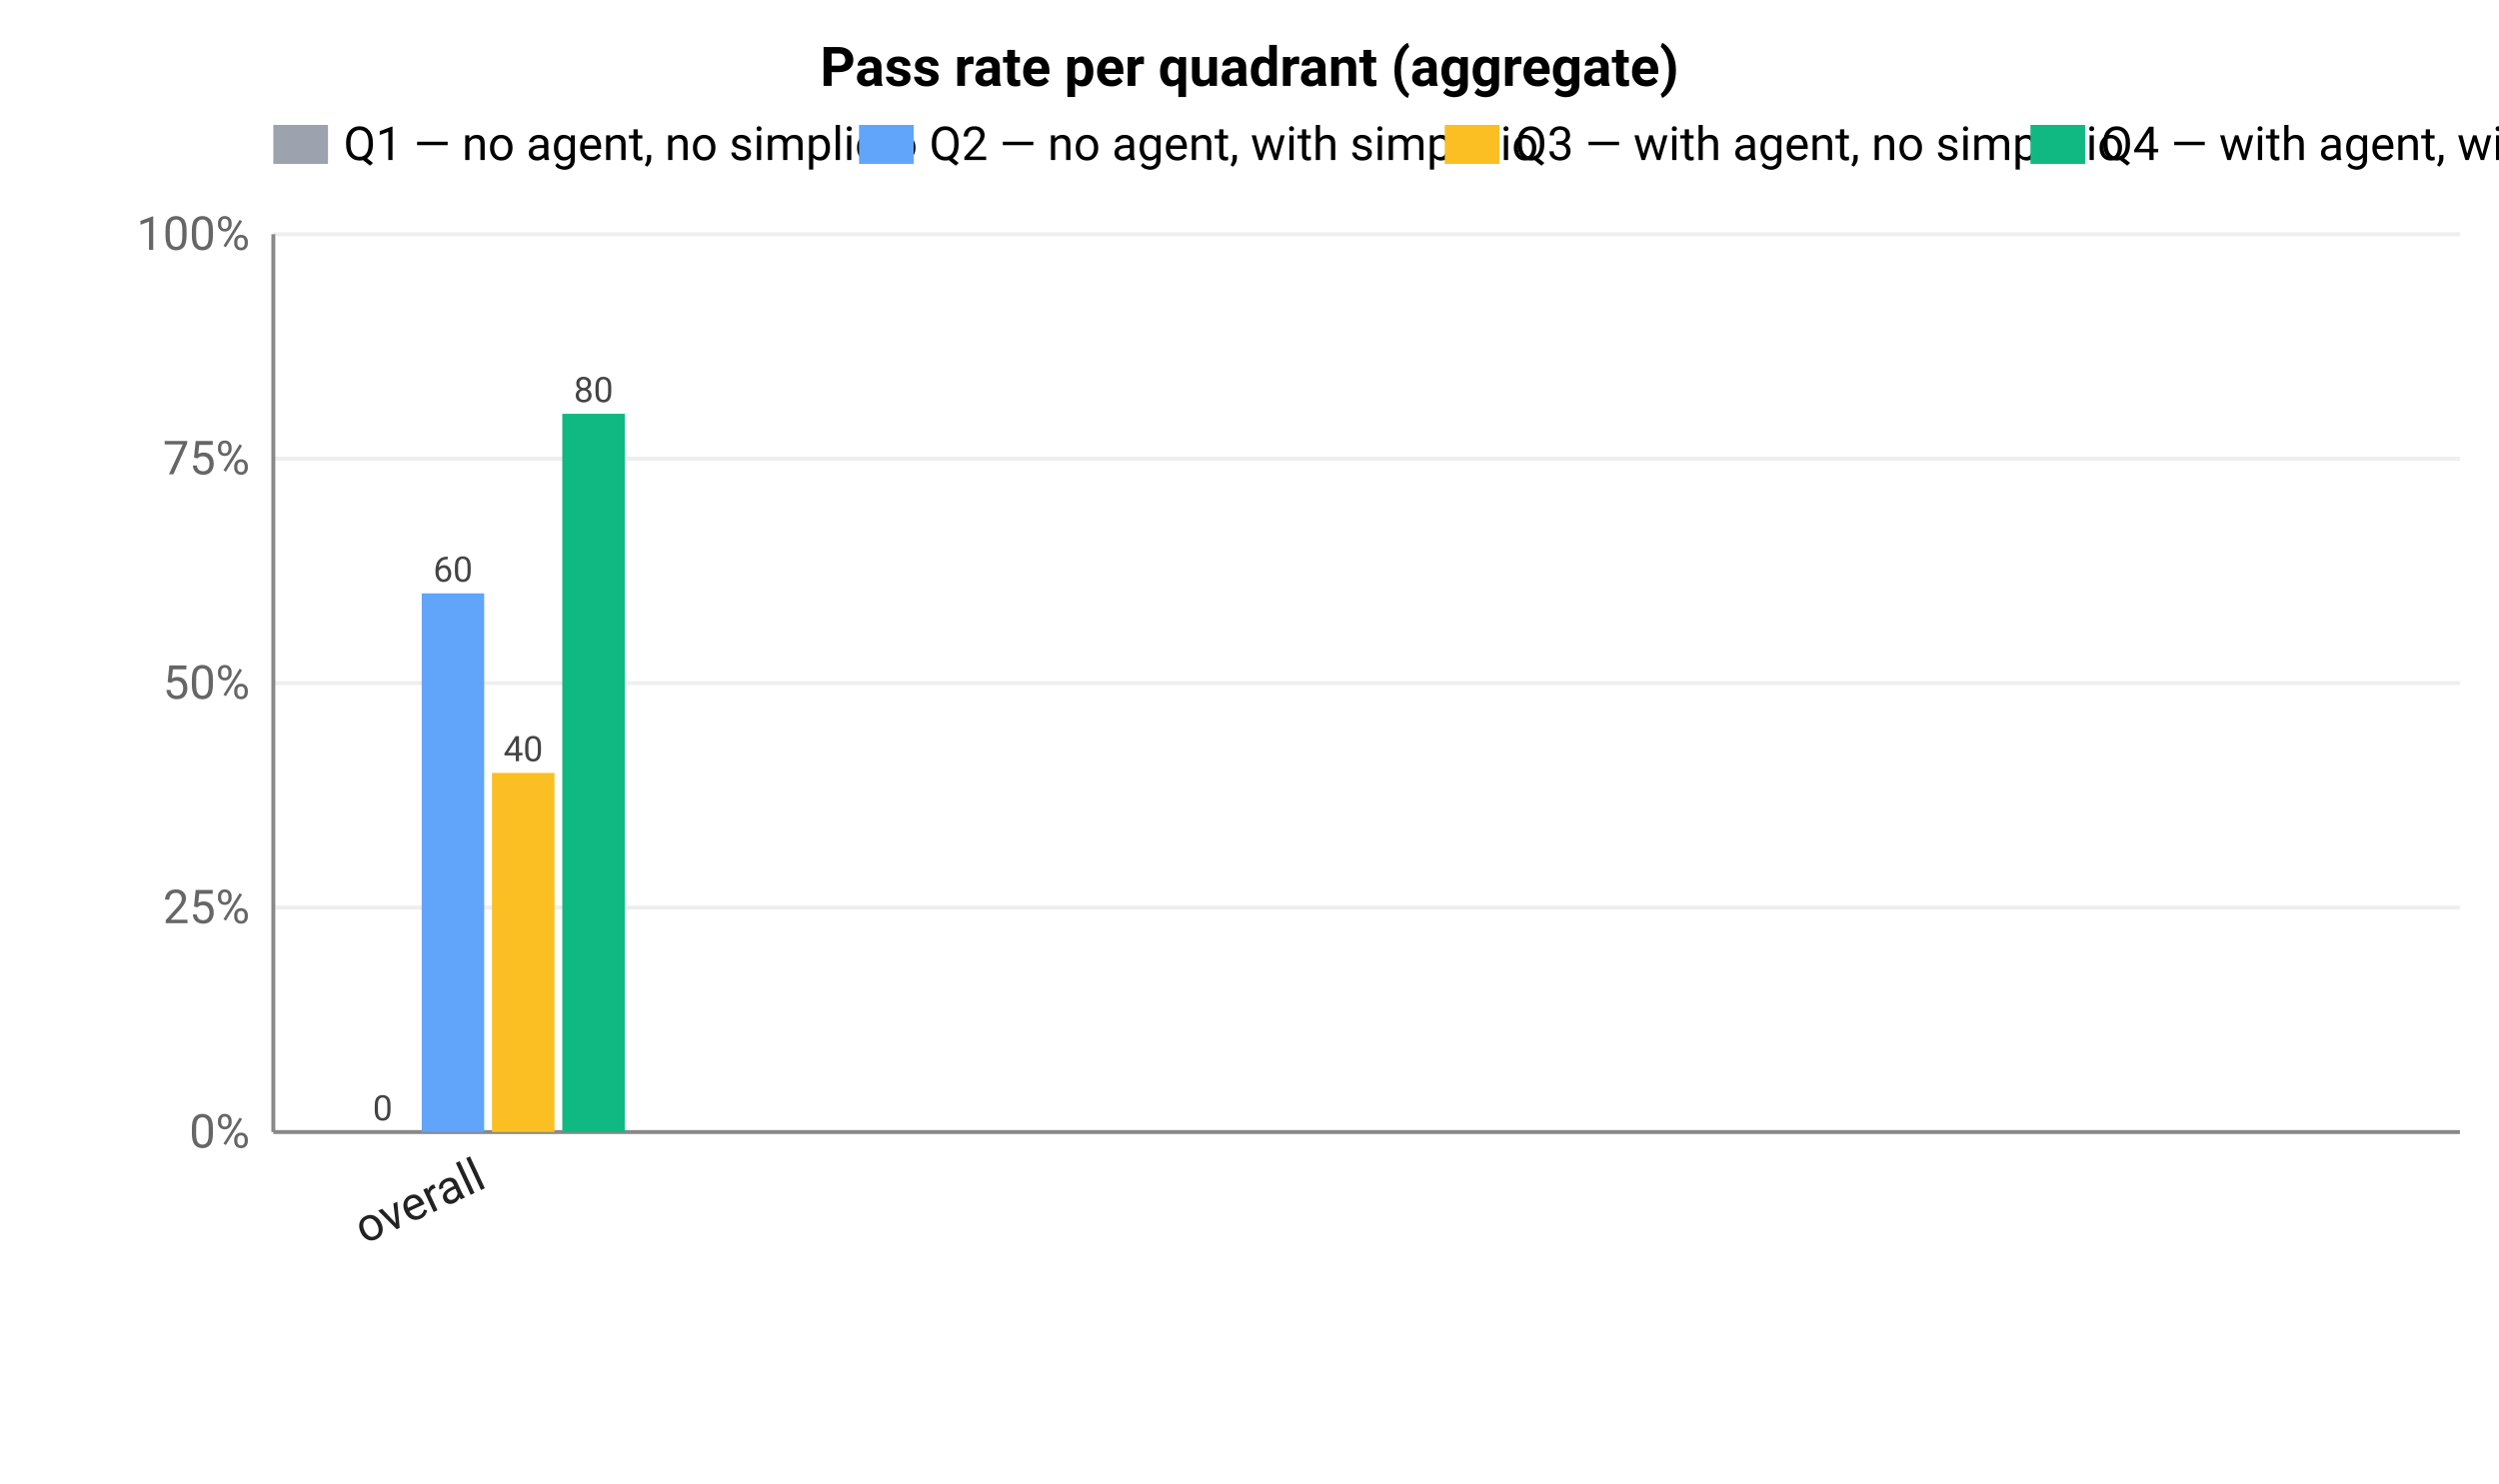
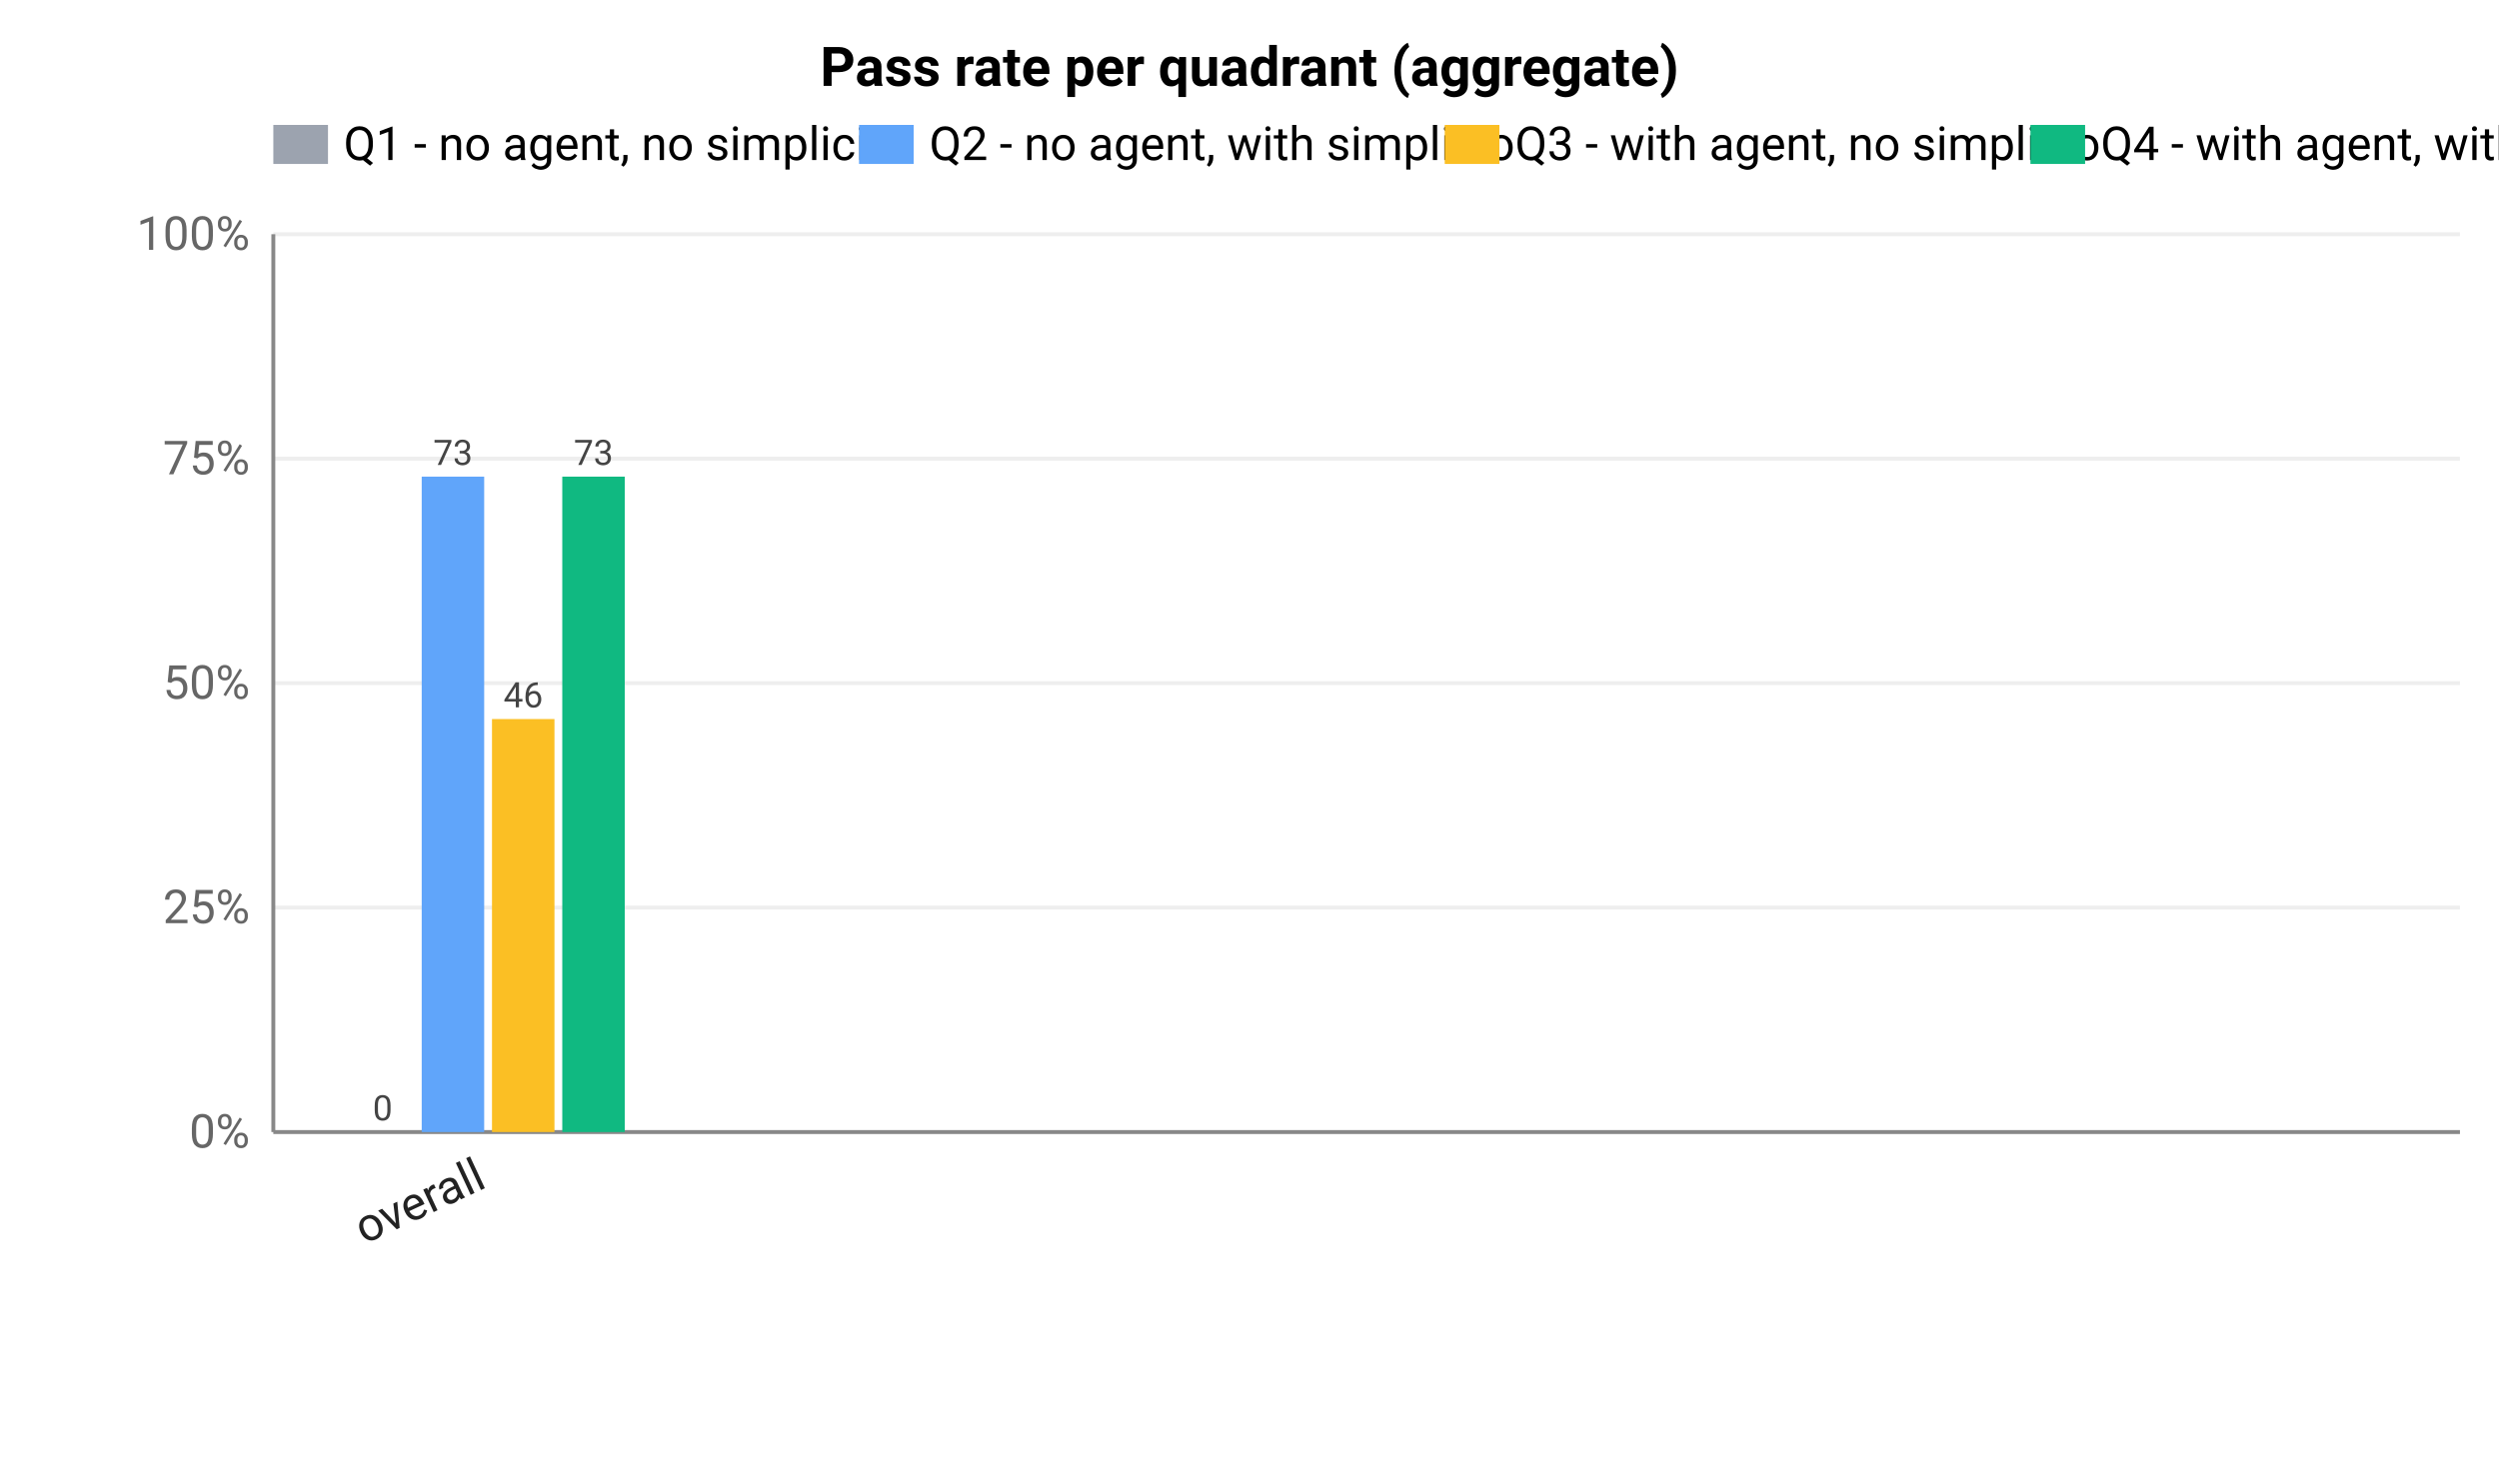
<svg xmlns="http://www.w3.org/2000/svg" viewBox="0 0 640 380" font-family="-apple-system,Segoe UI,Roboto,sans-serif" font-size="12">
  <text x="320.0" y="22" text-anchor="middle" font-weight="600" font-size="14">Pass rate per quadrant (aggregate)</text>
  <style>.grid{stroke:#eee;stroke-width:1}.ax{stroke:#888;stroke-width:1}.lbl{fill:#222}</style>
  <line x1="70" y1="60.0" x2="630" y2="60.0" class="grid" />
  <text x="64" y="64.0" text-anchor="end" fill="#666">100%</text>
  <line x1="70" y1="117.5" x2="630" y2="117.5" class="grid" />
  <text x="64" y="121.5" text-anchor="end" fill="#666">75%</text>
  <line x1="70" y1="175.0" x2="630" y2="175.0" class="grid" />
  <text x="64" y="179.0" text-anchor="end" fill="#666">50%</text>
  <line x1="70" y1="232.5" x2="630" y2="232.5" class="grid" />
  <text x="64" y="236.5" text-anchor="end" fill="#666">25%</text>
  <line x1="70" y1="290.0" x2="630" y2="290.0" class="grid" />
  <text x="64" y="294.0" text-anchor="end" fill="#666">0%</text>
  <line x1="70" y1="290" x2="630" y2="290" class="ax" />
  <line x1="70" y1="60" x2="70" y2="290" class="ax" />
  <rect x="90" y="290.0" width="16" height="0.0" fill="#9ca3af" />
  <text x="98.0" y="287.0" text-anchor="middle" fill="#444" font-size="9">0</text>
-   <rect x="108" y="152.0" width="16" height="138.0" fill="#60a5fa" />
-   <text x="116.0" y="149.0" text-anchor="middle" fill="#444" font-size="9">60</text>
-   <rect x="126" y="198.0" width="16" height="92.0" fill="#fbbf24" />
-   <text x="134.0" y="195.0" text-anchor="middle" fill="#444" font-size="9">40</text>
-   <rect x="144" y="106.0" width="16" height="184.0" fill="#10b981" />
-   <text x="152.0" y="103.0" text-anchor="middle" fill="#444" font-size="9">80</text>
+   <rect x="108" y="122.1" width="16" height="167.9" fill="#60a5fa" />
+   <text x="116.0" y="119.1" text-anchor="middle" fill="#444" font-size="9">73</text>
+   <rect x="126" y="184.2" width="16" height="105.8" fill="#fbbf24" />
+   <text x="134.0" y="181.2" text-anchor="middle" fill="#444" font-size="9">46</text>
+   <rect x="144" y="122.1" width="16" height="167.9" fill="#10b981" />
+   <text x="152.0" y="119.1" text-anchor="middle" fill="#444" font-size="9">73</text>
  <text x="125.0" y="304" transform="rotate(-25 125.0 304)" text-anchor="end" class="lbl">overall</text>
  <rect x="70" y="32" width="14" height="10" fill="#9ca3af" />
-   <text x="88" y="41">Q1 — no agent, no simplicio</text>
+   <text x="88" y="41">Q1 - no agent, no simplicio</text>
  <rect x="220" y="32" width="14" height="10" fill="#60a5fa" />
-   <text x="238" y="41">Q2 — no agent, with simplicio</text>
+   <text x="238" y="41">Q2 - no agent, with simplicio</text>
  <rect x="370" y="32" width="14" height="10" fill="#fbbf24" />
-   <text x="388" y="41">Q3 — with agent, no simplicio</text>
+   <text x="388" y="41">Q3 - with agent, no simplicio</text>
  <rect x="520" y="32" width="14" height="10" fill="#10b981" />
-   <text x="538" y="41">Q4 — with agent, with simplicio</text>
+   <text x="538" y="41">Q4 - with agent, with simplicio</text>
</svg>
